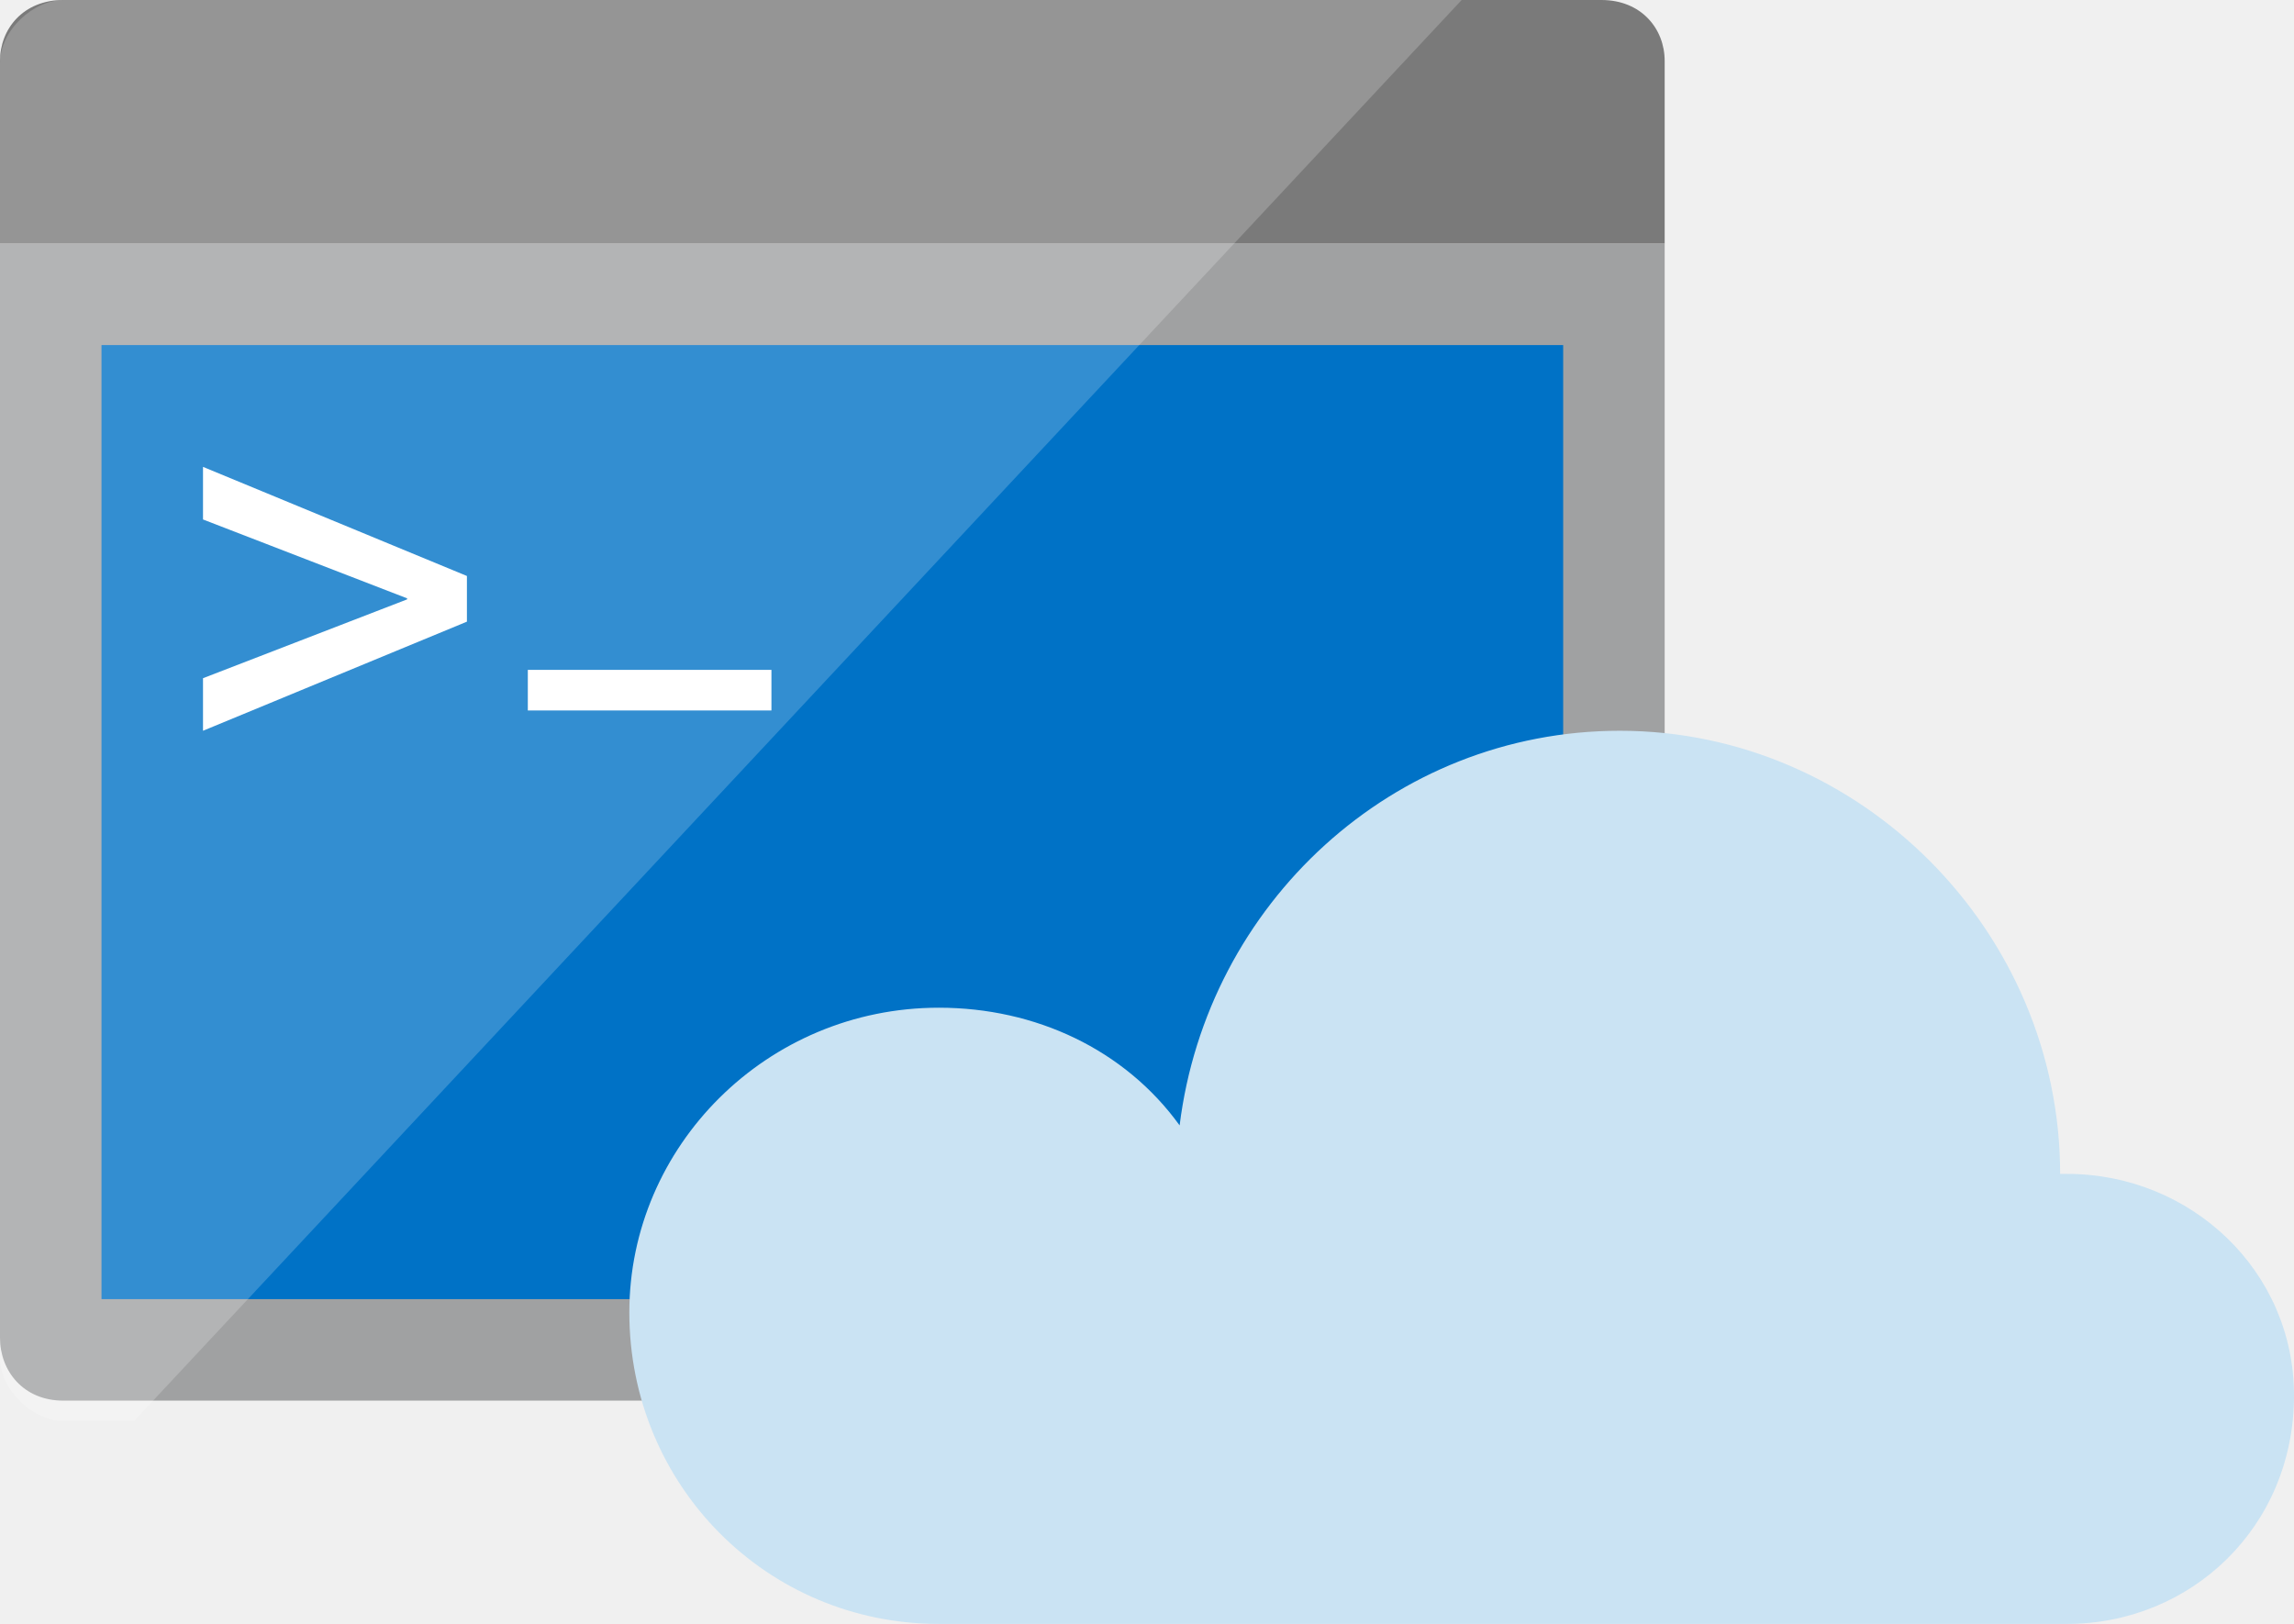
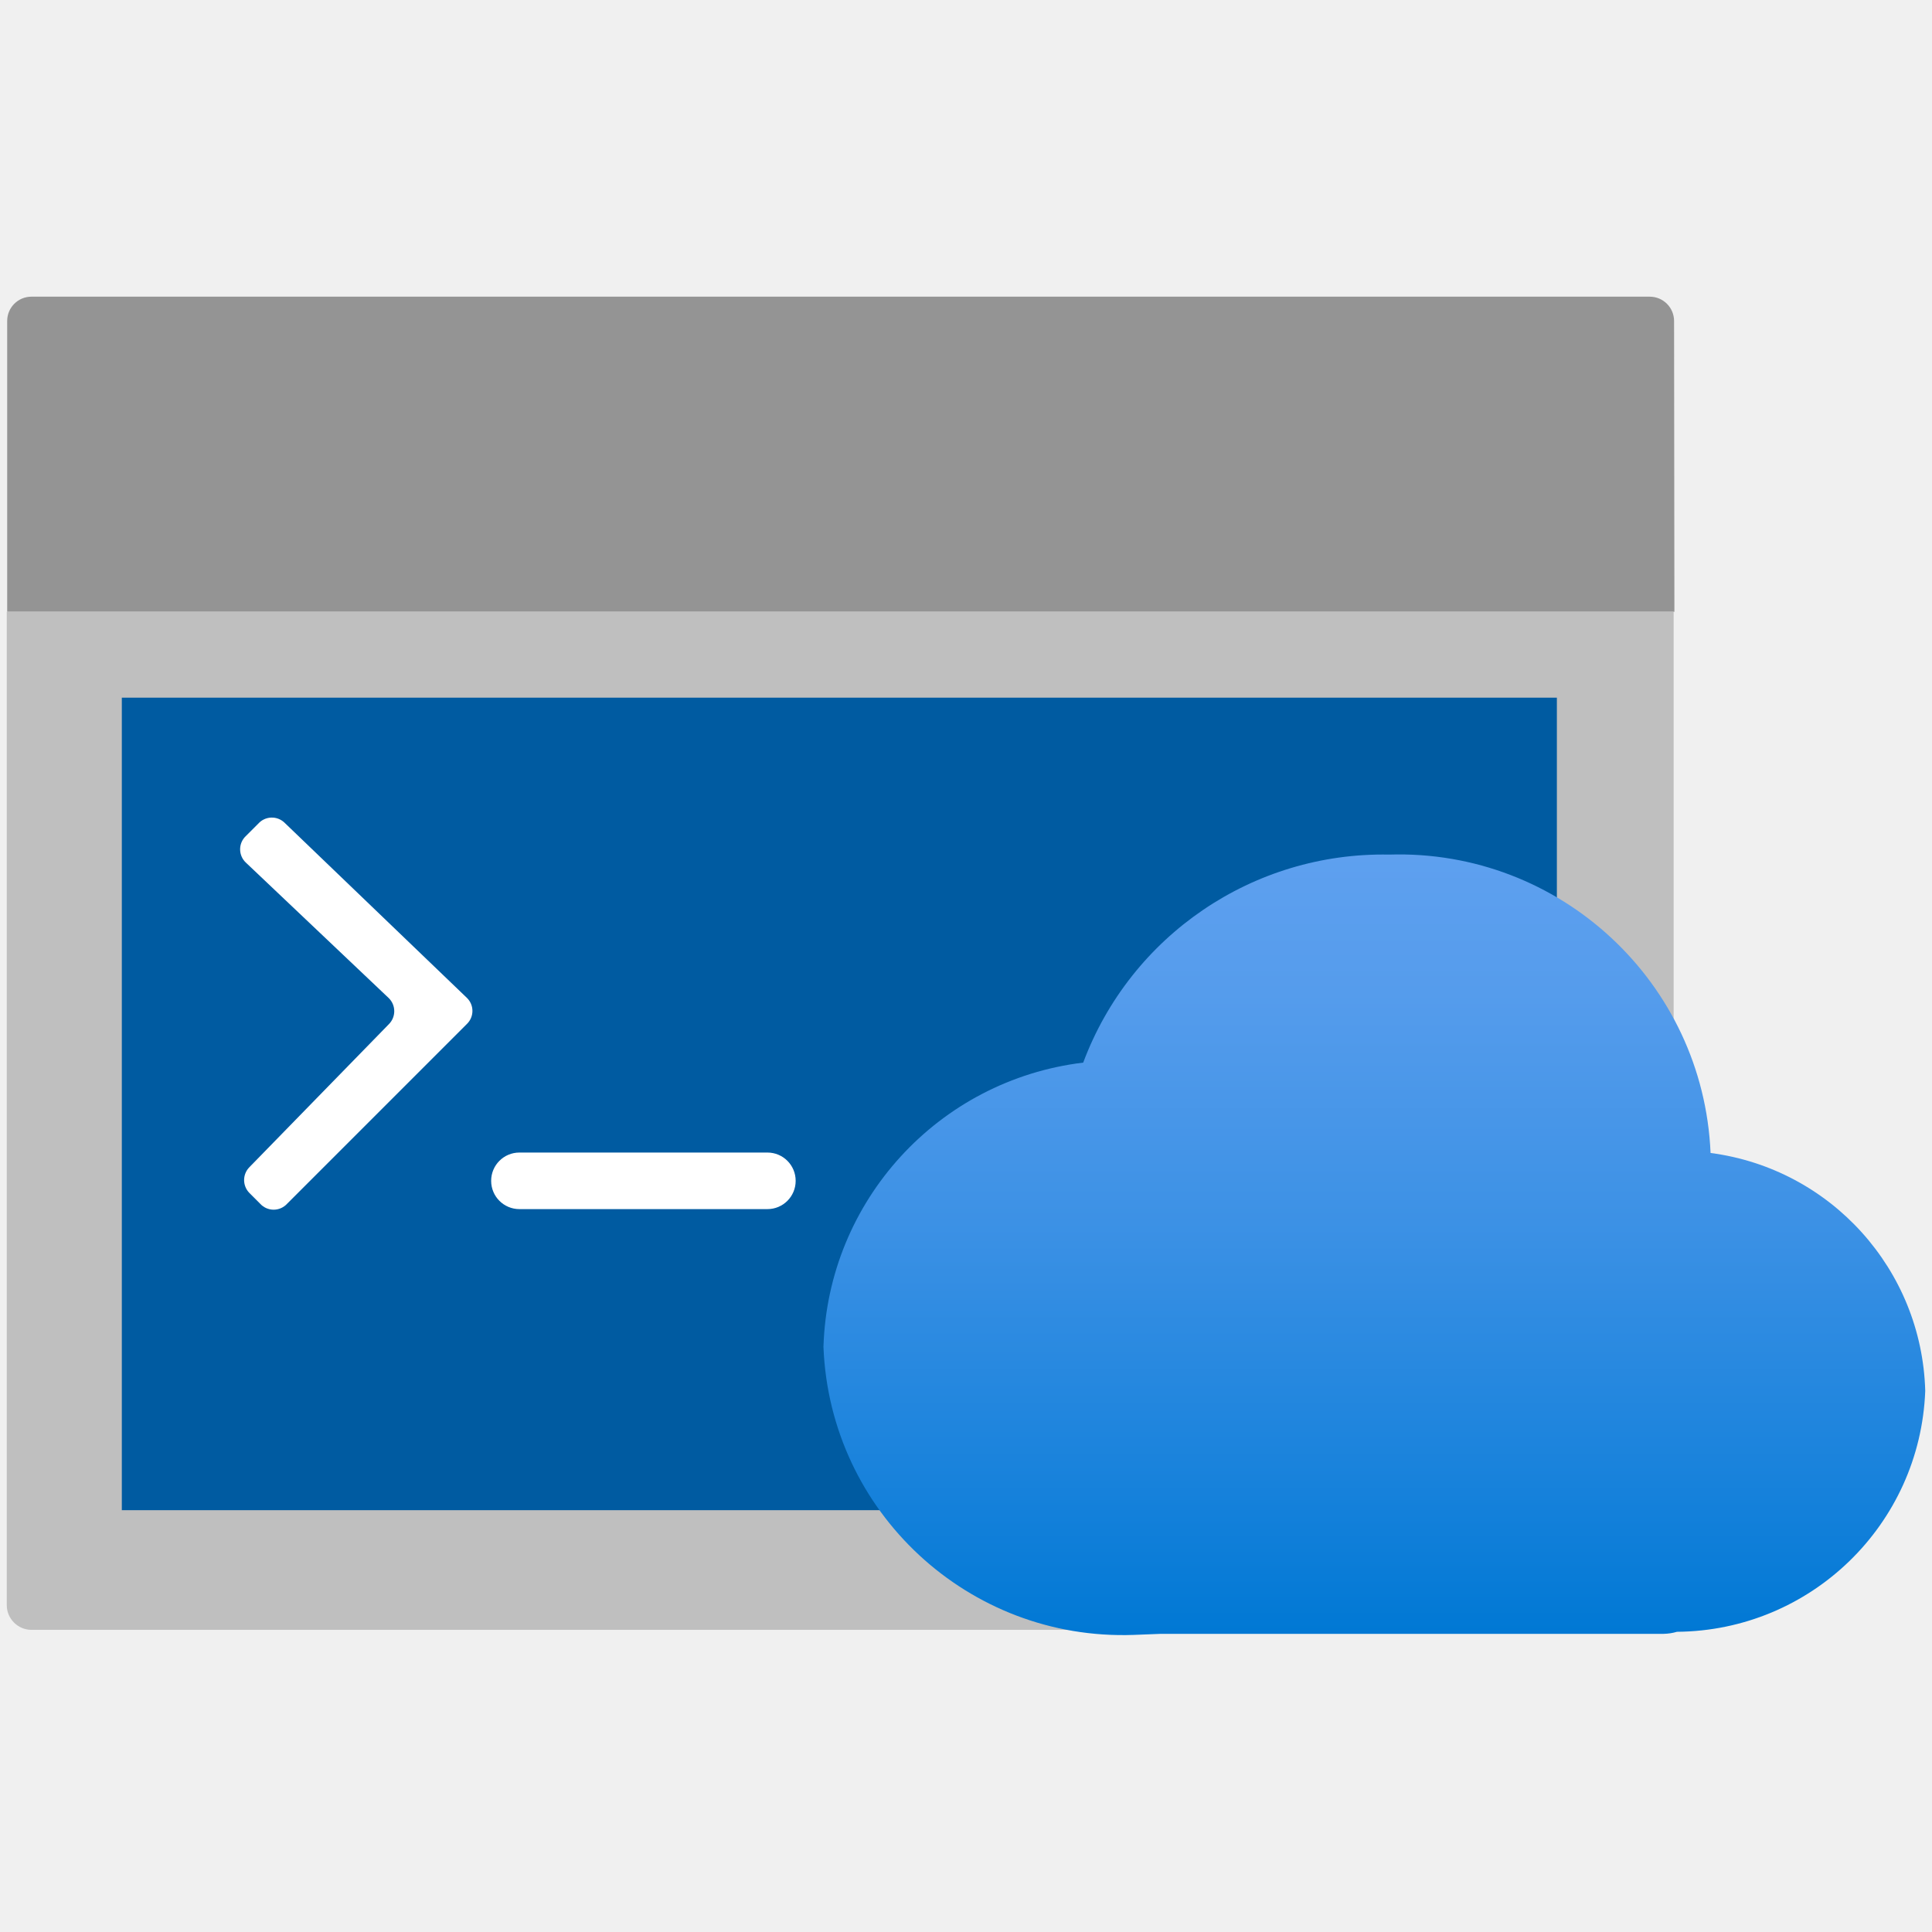
- <svg xmlns="http://www.w3.org/2000/svg" id="cloud-shell" viewBox="0 0 113 80">
-   <g fill="none">
-     <path fill="#A0A1A2" d="M0,65.906 C0,67.534 1.148,69 3.116,69 L78.884,69 C80.524,69 82,67.86 82,65.906 L82,12 L0,12 L0,65.906 Z" />
-     <path fill="#7A7A7A" d="M78.884,0 L3.116,0 C1.148,0 0,1.421 0,3 L0,12 L82,12 L82,3 C82,1.421 80.852,0 78.884,0" />
-     <rect width="72" height="47" x="5" y="17" fill="#0072C6" />
-     <path fill="#FFF" d="M3.138,0 C1.651,0 0,1.479 0,3.122 L0,15.282 L0,20.704 L0,66.878 C0,68.521 1.651,70 3.138,70 L6.606,70 L72,0 L3.138,0 Z" opacity=".2" />
-     <polygon fill="#FFF" points="23 28.375 10 23 10 25.591 20.054 29.476 20.054 29.527 10 33.411 10 36 23 30.625" />
-     <path fill="#CAE3F3" d="M101.818,57.83 L101.48,57.83 C101.48,45.891 91.652,36 79.794,36 C68.611,36 59.463,44.527 58.107,55.441 C55.397,51.69 50.992,49.643 46.248,49.643 C37.776,49.643 31,56.465 31,64.652 C31,73.179 37.776,80 46.248,80 L101.818,80 C107.917,80 113,75.225 113,68.744 C113,62.604 107.917,57.83 101.818,57.83" />
-     <rect width="12" height="2" x="26" y="33" fill="#FFF" />
+ <svg xmlns="http://www.w3.org/2000/svg" width="18" height="18">
+   <defs>
+     <linearGradient id="ba88ea91-3b3a-4da0-9b97-9a10ebaa3e50" x1="12.805" y1="15.237" x2="12.805" y2="7.962" gradientUnits="userSpaceOnUse">
+       <stop offset="0" stop-color="#0078d4" />
+       <stop offset=".156" stop-color="#1380da" />
+       <stop offset=".528" stop-color="#3c91e5" />
+       <stop offset=".822" stop-color="#559cec" />
+       <stop offset="1" stop-color="#5ea0ef" />
+     </linearGradient>
+   </defs>
+   <path d="M15.6 5.7H.067V2.99a.226.226 0 0 1 .226-.226H15.37a.227.227 0 0 1 .227.226z" fill="#949494" />
+   <path d="M.063 5.7h15.53a0 0 0 0 1 0 0v9.254a.231.231 0 0 1-.231.231H.294a.231.231 0 0 1-.231-.231V5.7a0 0 0 0 1 0 0z" fill="#bfbfbf" />
+   <path fill="#005ba1" d="M1.135 6.5h13.37v7.57H1.135z" />
+   <g fill="#fff">
+     <rect x="4.576" y="10.738" width="2.837" height=".527" rx=".263" />
+     <path d="M2.675 11.215L4.35 9.54a.169.169 0 0 0 0-.243l-1.7-1.633a.17.17 0 0 0-.244.01L2.28 7.8a.17.17 0 0 0 .01.236L3.623 9.3a.171.171 0 0 1 0 .242l-1.3 1.333a.171.171 0 0 0 0 .239l.1.1a.17.17 0 0 0 .252.001z" />
  </g>
+   <path d="M17.937 12.958a2.3 2.3 0 0 0-2-2.216 2.906 2.906 0 0 0-2.994-2.78A2.982 2.982 0 0 0 10.092 9.9a2.752 2.752 0 0 0-2.42 2.648 2.793 2.793 0 0 0 2.89 2.684l.255-.01H15.5a.465.465 0 0 0 .124-.019 2.333 2.333 0 0 0 2.313-2.244z" fill="url(#ba88ea91-3b3a-4da0-9b97-9a10ebaa3e50)" />
</svg>
